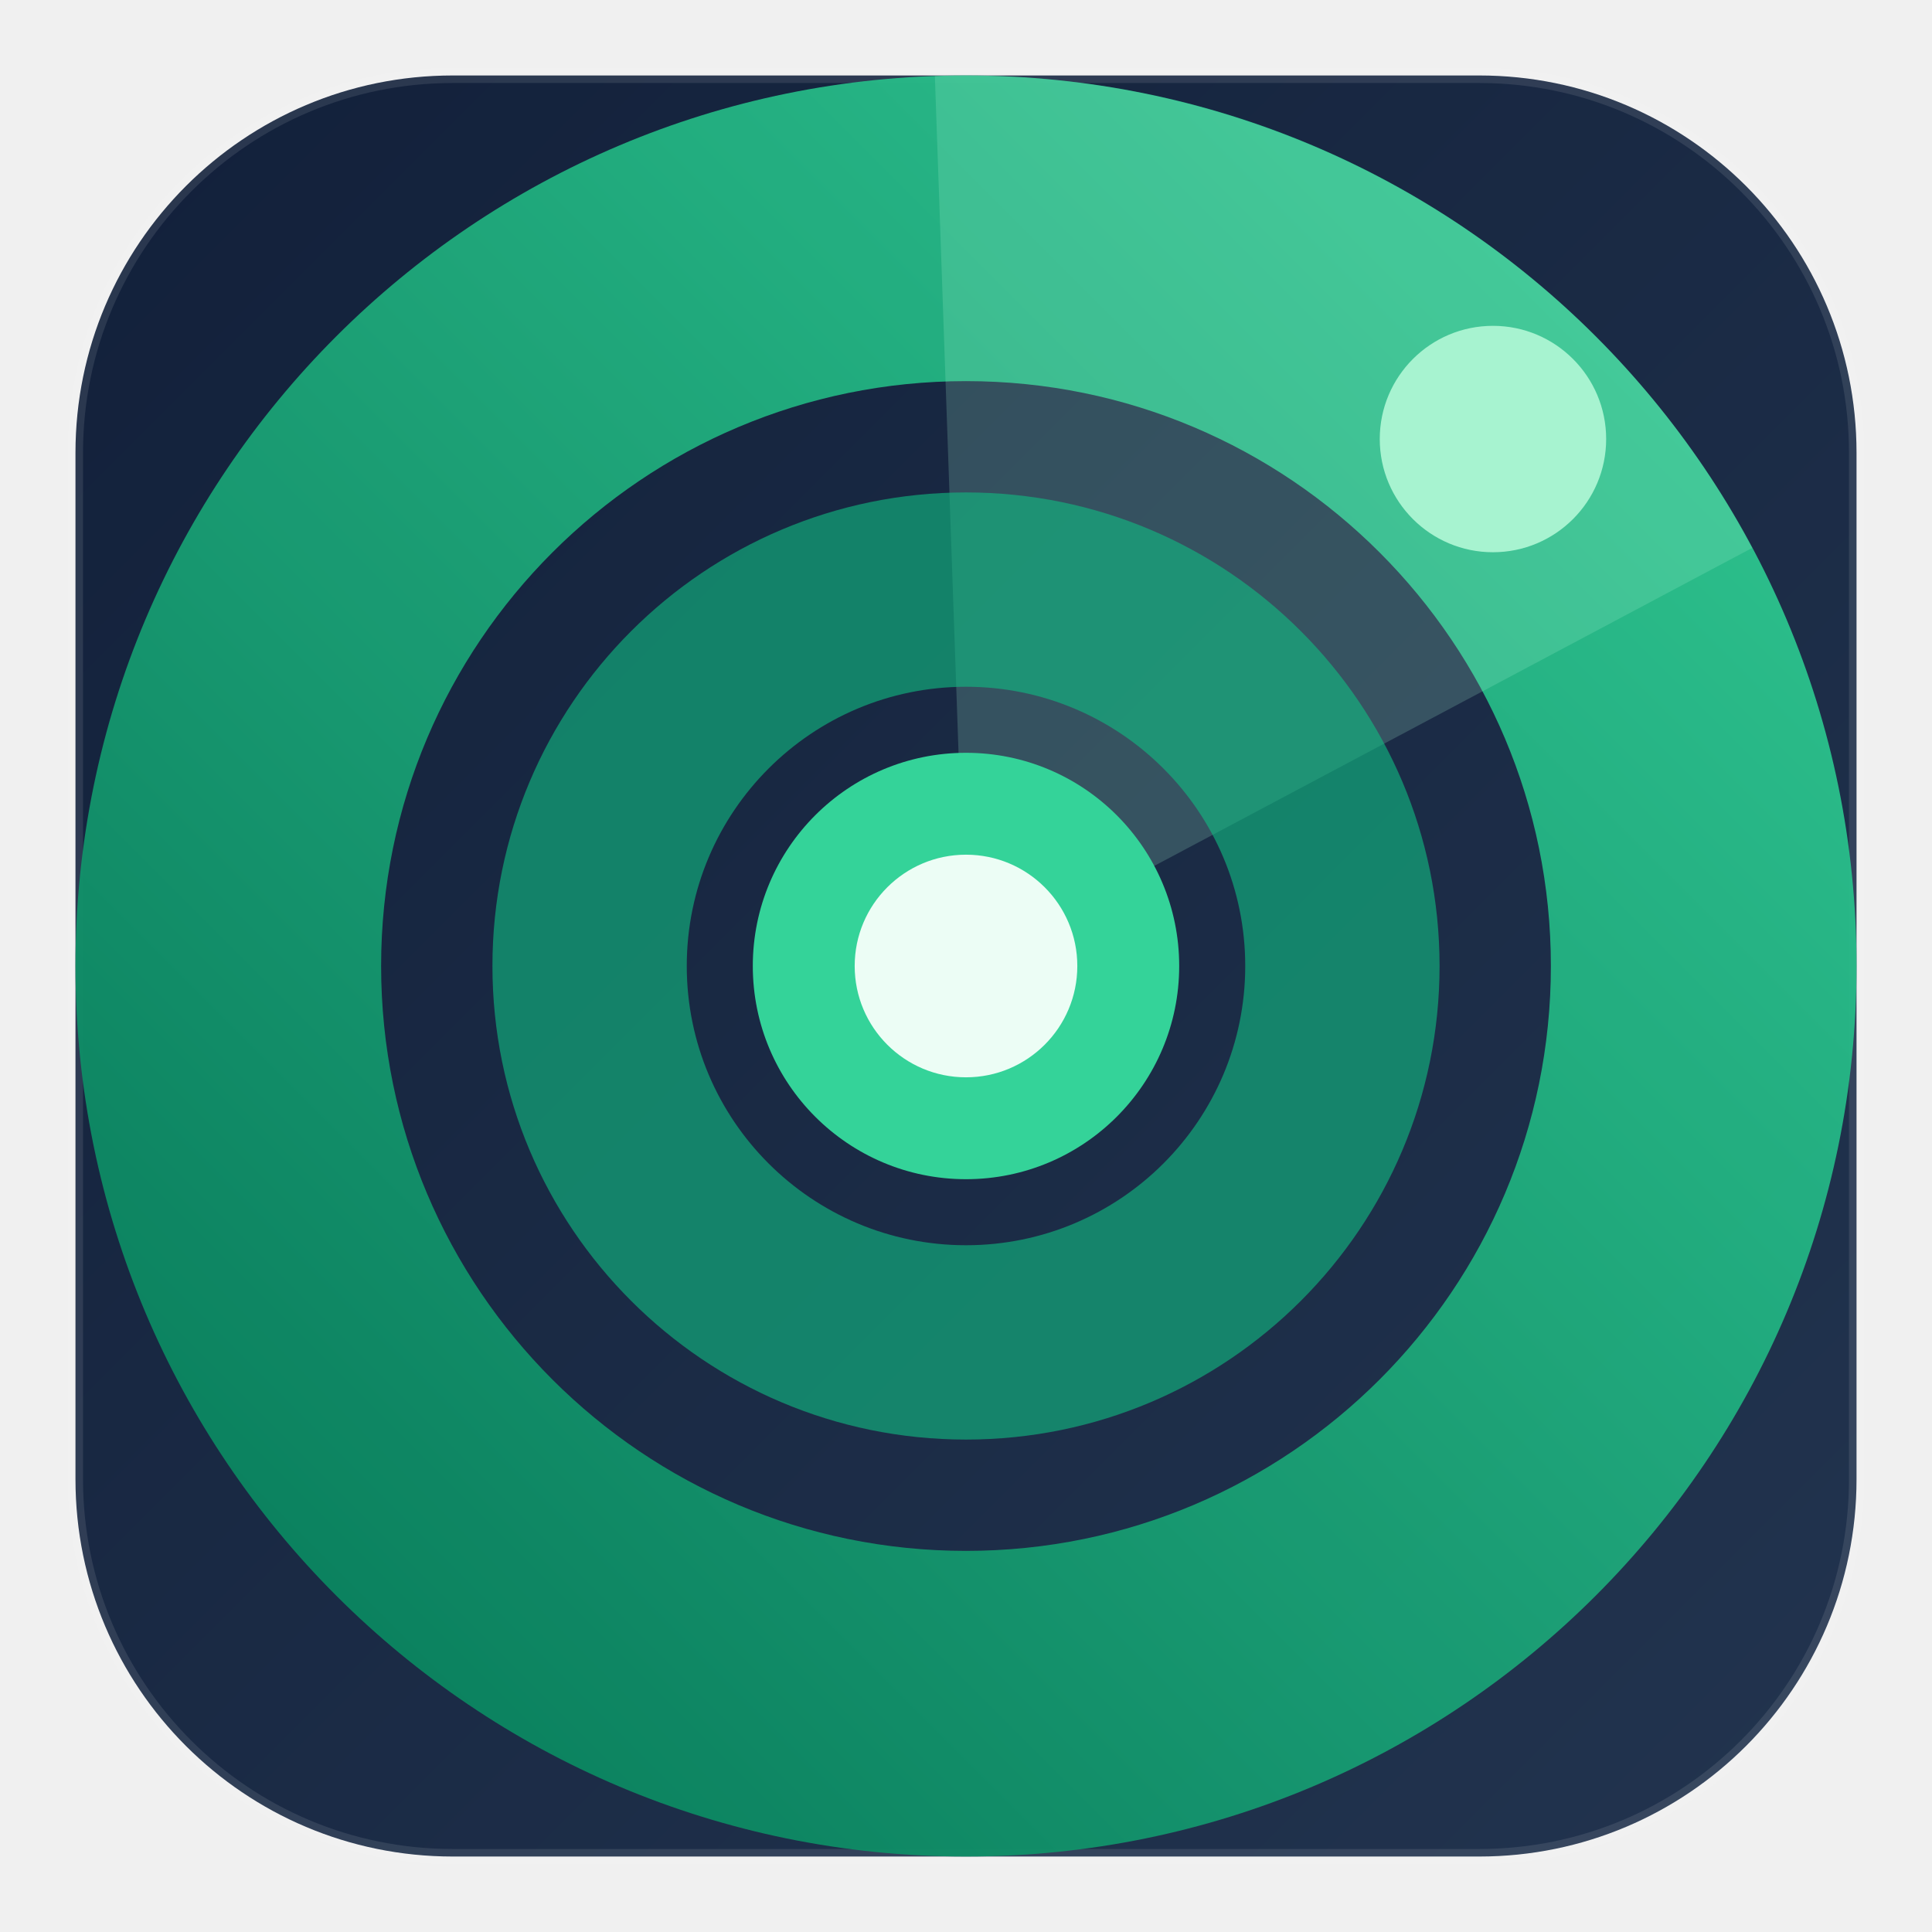
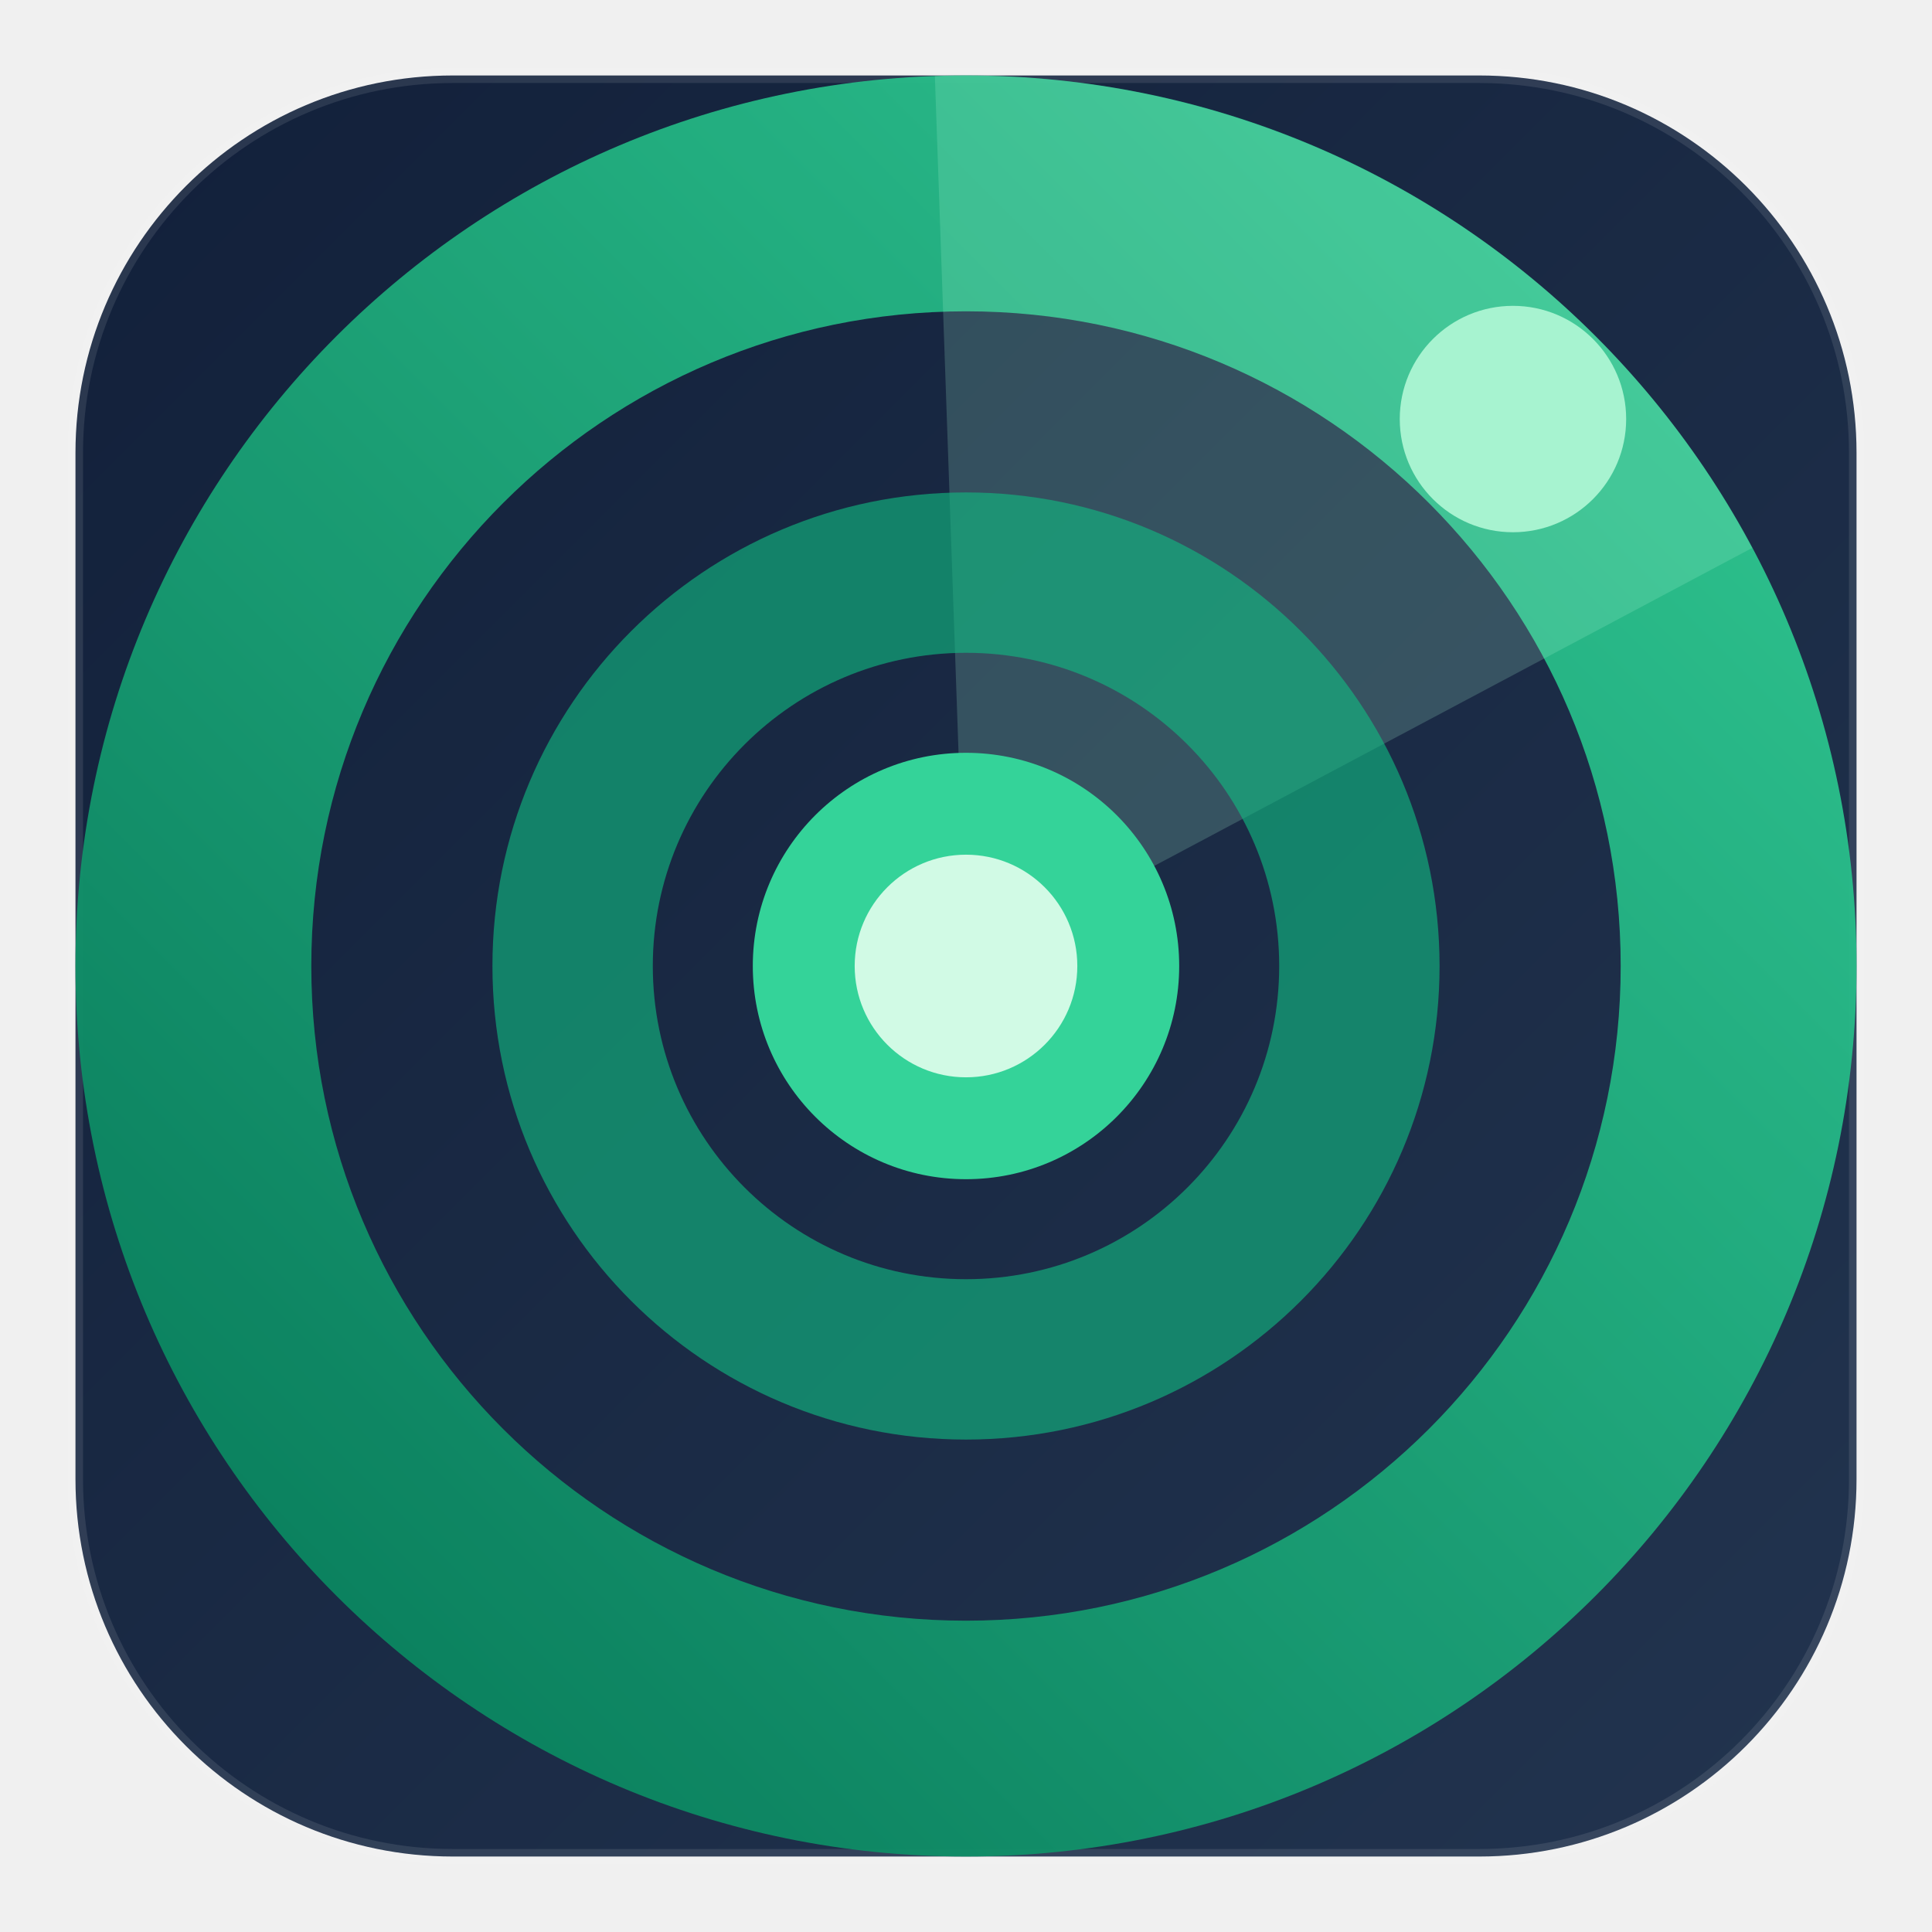
<svg xmlns="http://www.w3.org/2000/svg" width="1024" height="1024" viewBox="0 0 1024 1024">
  <defs>
    <linearGradient id="bg" x1="0" y1="0" x2="1" y2="1">
      <stop offset="0" stop-color="#12203A" />
      <stop offset="1" stop-color="#22344F" />
    </linearGradient>
    <linearGradient id="ring" x1="0" y1="1" x2="1" y2="0">
      <stop offset="0" stop-color="#047857" />
      <stop offset="1" stop-color="#34D399" />
    </linearGradient>
  </defs>
  <rect x="40" y="40" width="944" height="944" rx="200" fill="url(#bg)" />
  <rect x="40" y="40" width="944" height="944" rx="200" fill="none" stroke="#ffffff" stroke-opacity="0.10" stroke-width="8" />
-   <path fill-rule="evenodd" fill="url(#ring)" opacity="0.95" d="M 512,40 A 472,472 0 1 1 512,984 A 472,472 0 1 1 512,40 Z            M 512,202 A 310,310 0 1 0 512,822 A 310,310 0 1 0 512,202 Z" />
+   <path fill-rule="evenodd" fill="url(#ring)" opacity="0.95" d="M 512,40 A 472,472 0 1 1 512,984 A 472,472 0 1 1 512,40 Z            M 512,165 A 347,347 0 1 0 512,859 A 347,347 0 1 0 512,165 Z" />
  <path d="M 512,512 L 495.5,40.3 A 472,472 0 0 1 928.7,290.4 Z" fill="#A7F3D0" opacity="0.20" />
-   <path fill-rule="evenodd" fill="#10B981" opacity="0.62" d="M 512,261 A 251,251 0 1 1 512,763 A 251,251 0 1 1 512,261 Z            M 512,364 A 148,148 0 1 0 512,660 A 148,148 0 1 0 512,364 Z" />
+   <path fill-rule="evenodd" fill="#10B981" opacity="0.62" d="M 512,261 A 251,251 0 1 1 512,763 A 251,251 0 1 1 512,261 Z            M 512,346 A 166,166 0 1 0 512,678 A 166,166 0 1 0 512,346 Z" />
  <circle cx="512" cy="512" r="113" fill="#34D399" />
-   <circle cx="791.3" cy="232.7" r="60" fill="#A7F3D0" />
-   <circle cx="512" cy="512" r="59" fill="#ECFDF5" />
+   <circle cx="801.9" cy="222.1" r="60" fill="#A7F3D0" />
+   <circle cx="512" cy="512" r="59" fill="#D1FAE5" />
</svg>
